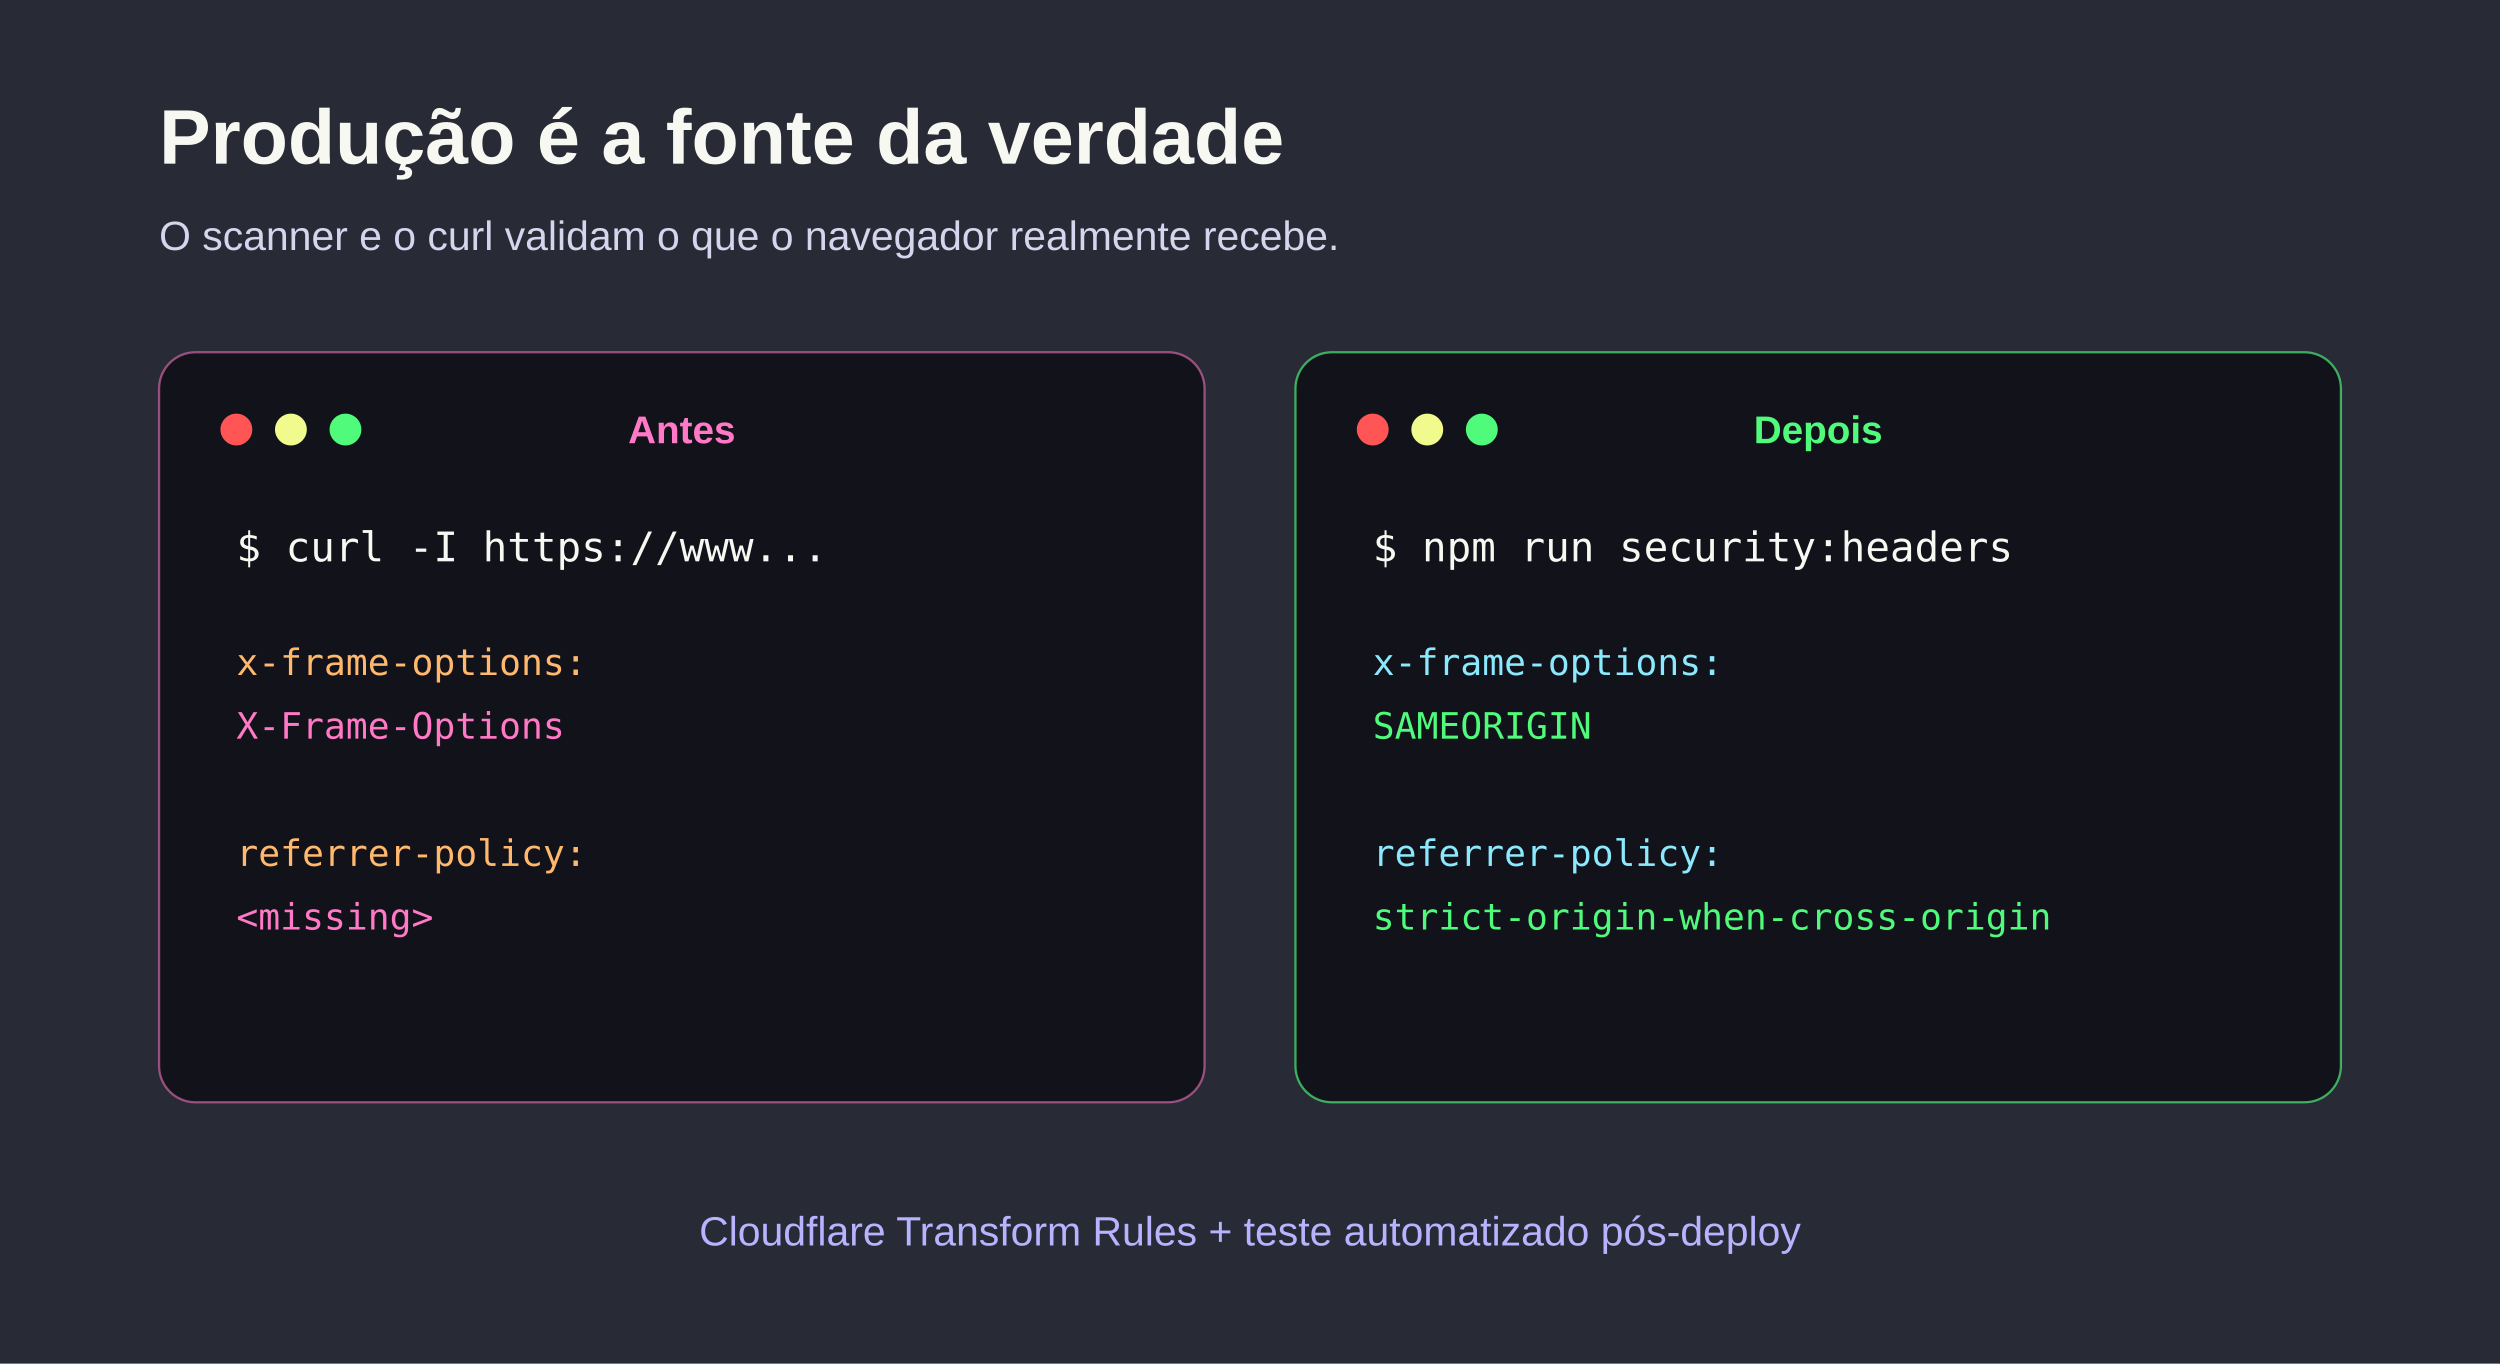
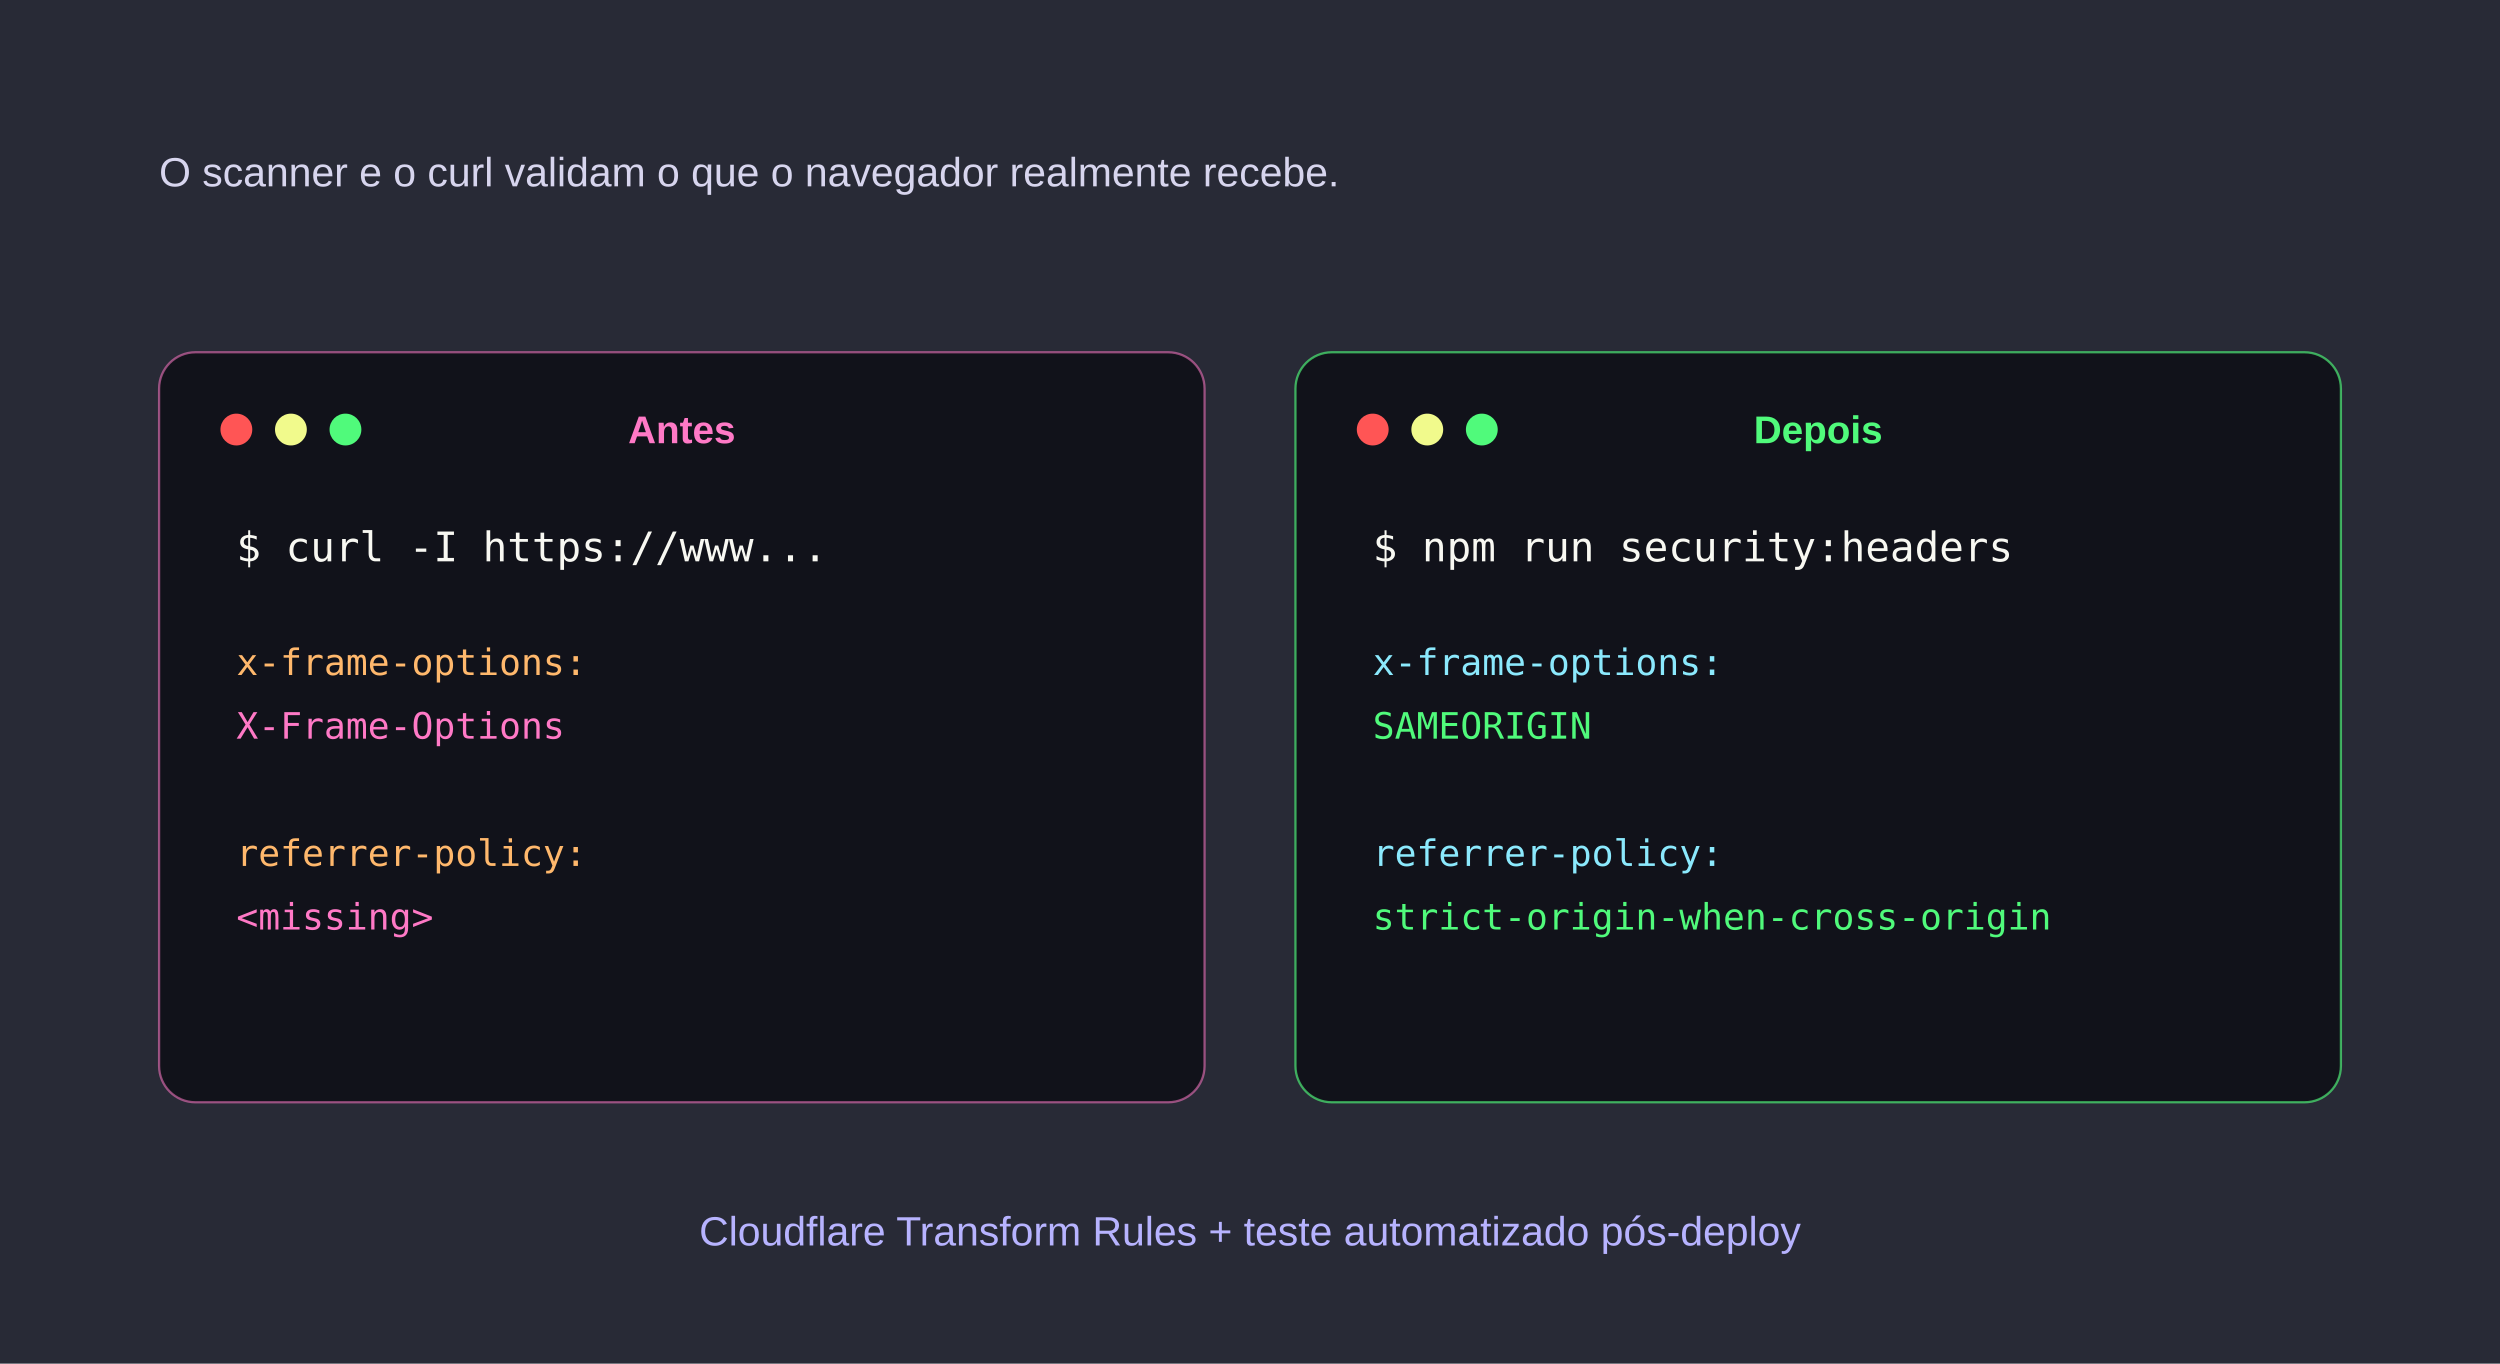
<svg xmlns="http://www.w3.org/2000/svg" viewBox="0 0 1100 600" role="img" aria-labelledby="title desc">
  <rect width="1100" height="600" fill="#282a36" />
-   <text x="70" y="72" fill="#f8f8f2" font-family="Karla, Arial, sans-serif" font-size="34" font-weight="700">Produção é a fonte da verdade</text>
-   <text x="70" y="110" fill="#d7d5ee" font-family="Karla, Arial, sans-serif" font-size="18">O scanner e o curl validam o que o navegador realmente recebe.</text>
+   <text x="70" y="82" fill="#d7d5ee" font-family="Karla, Arial, sans-serif" font-size="18">O scanner e o curl validam o que o navegador realmente recebe.</text>
  <g transform="translate(70 155)">
    <rect width="460" height="330" rx="16" fill="#11121a" stroke="#ff79c6" stroke-opacity="0.55" />
    <circle cx="34" cy="34" r="7" fill="#ff5555" />
    <circle cx="58" cy="34" r="7" fill="#f1fa8c" />
    <circle cx="82" cy="34" r="7" fill="#50fa7b" />
    <text x="230" y="40" text-anchor="middle" fill="#ff79c6" font-family="Karla, Arial, sans-serif" font-size="17" font-weight="700">Antes</text>
    <text x="34" y="92" fill="#f8f8f2" font-family="ui-monospace, SFMono-Regular, Consolas, monospace" font-size="18">$ curl -I https://www...</text>
    <text x="34" y="142" fill="#ffb86c" font-family="ui-monospace, SFMono-Regular, Consolas, monospace" font-size="16">x-frame-options:</text>
    <text x="34" y="170" fill="#ff79c6" font-family="ui-monospace, SFMono-Regular, Consolas, monospace" font-size="16">X-Frame-Options</text>
    <text x="34" y="226" fill="#ffb86c" font-family="ui-monospace, SFMono-Regular, Consolas, monospace" font-size="16">referrer-policy:</text>
    <text x="34" y="254" fill="#ff79c6" font-family="ui-monospace, SFMono-Regular, Consolas, monospace" font-size="16">&lt;missing&gt;</text>
  </g>
  <g transform="translate(570 155)">
    <rect width="460" height="330" rx="16" fill="#11121a" stroke="#50fa7b" stroke-opacity="0.65" />
    <circle cx="34" cy="34" r="7" fill="#ff5555" />
    <circle cx="58" cy="34" r="7" fill="#f1fa8c" />
    <circle cx="82" cy="34" r="7" fill="#50fa7b" />
    <text x="230" y="40" text-anchor="middle" fill="#50fa7b" font-family="Karla, Arial, sans-serif" font-size="17" font-weight="700">Depois</text>
    <text x="34" y="92" fill="#f8f8f2" font-family="ui-monospace, SFMono-Regular, Consolas, monospace" font-size="18">$ npm run security:headers</text>
    <text x="34" y="142" fill="#8be9fd" font-family="ui-monospace, SFMono-Regular, Consolas, monospace" font-size="16">x-frame-options:</text>
    <text x="34" y="170" fill="#50fa7b" font-family="ui-monospace, SFMono-Regular, Consolas, monospace" font-size="16">SAMEORIGIN</text>
    <text x="34" y="226" fill="#8be9fd" font-family="ui-monospace, SFMono-Regular, Consolas, monospace" font-size="16">referrer-policy:</text>
    <text x="34" y="254" fill="#50fa7b" font-family="ui-monospace, SFMono-Regular, Consolas, monospace" font-size="16">strict-origin-when-cross-origin</text>
  </g>
  <text x="550" y="548" text-anchor="middle" fill="#b7b3ff" font-family="Karla, Arial, sans-serif" font-size="18">Cloudflare Transform Rules + teste automatizado pós-deploy</text>
</svg>
